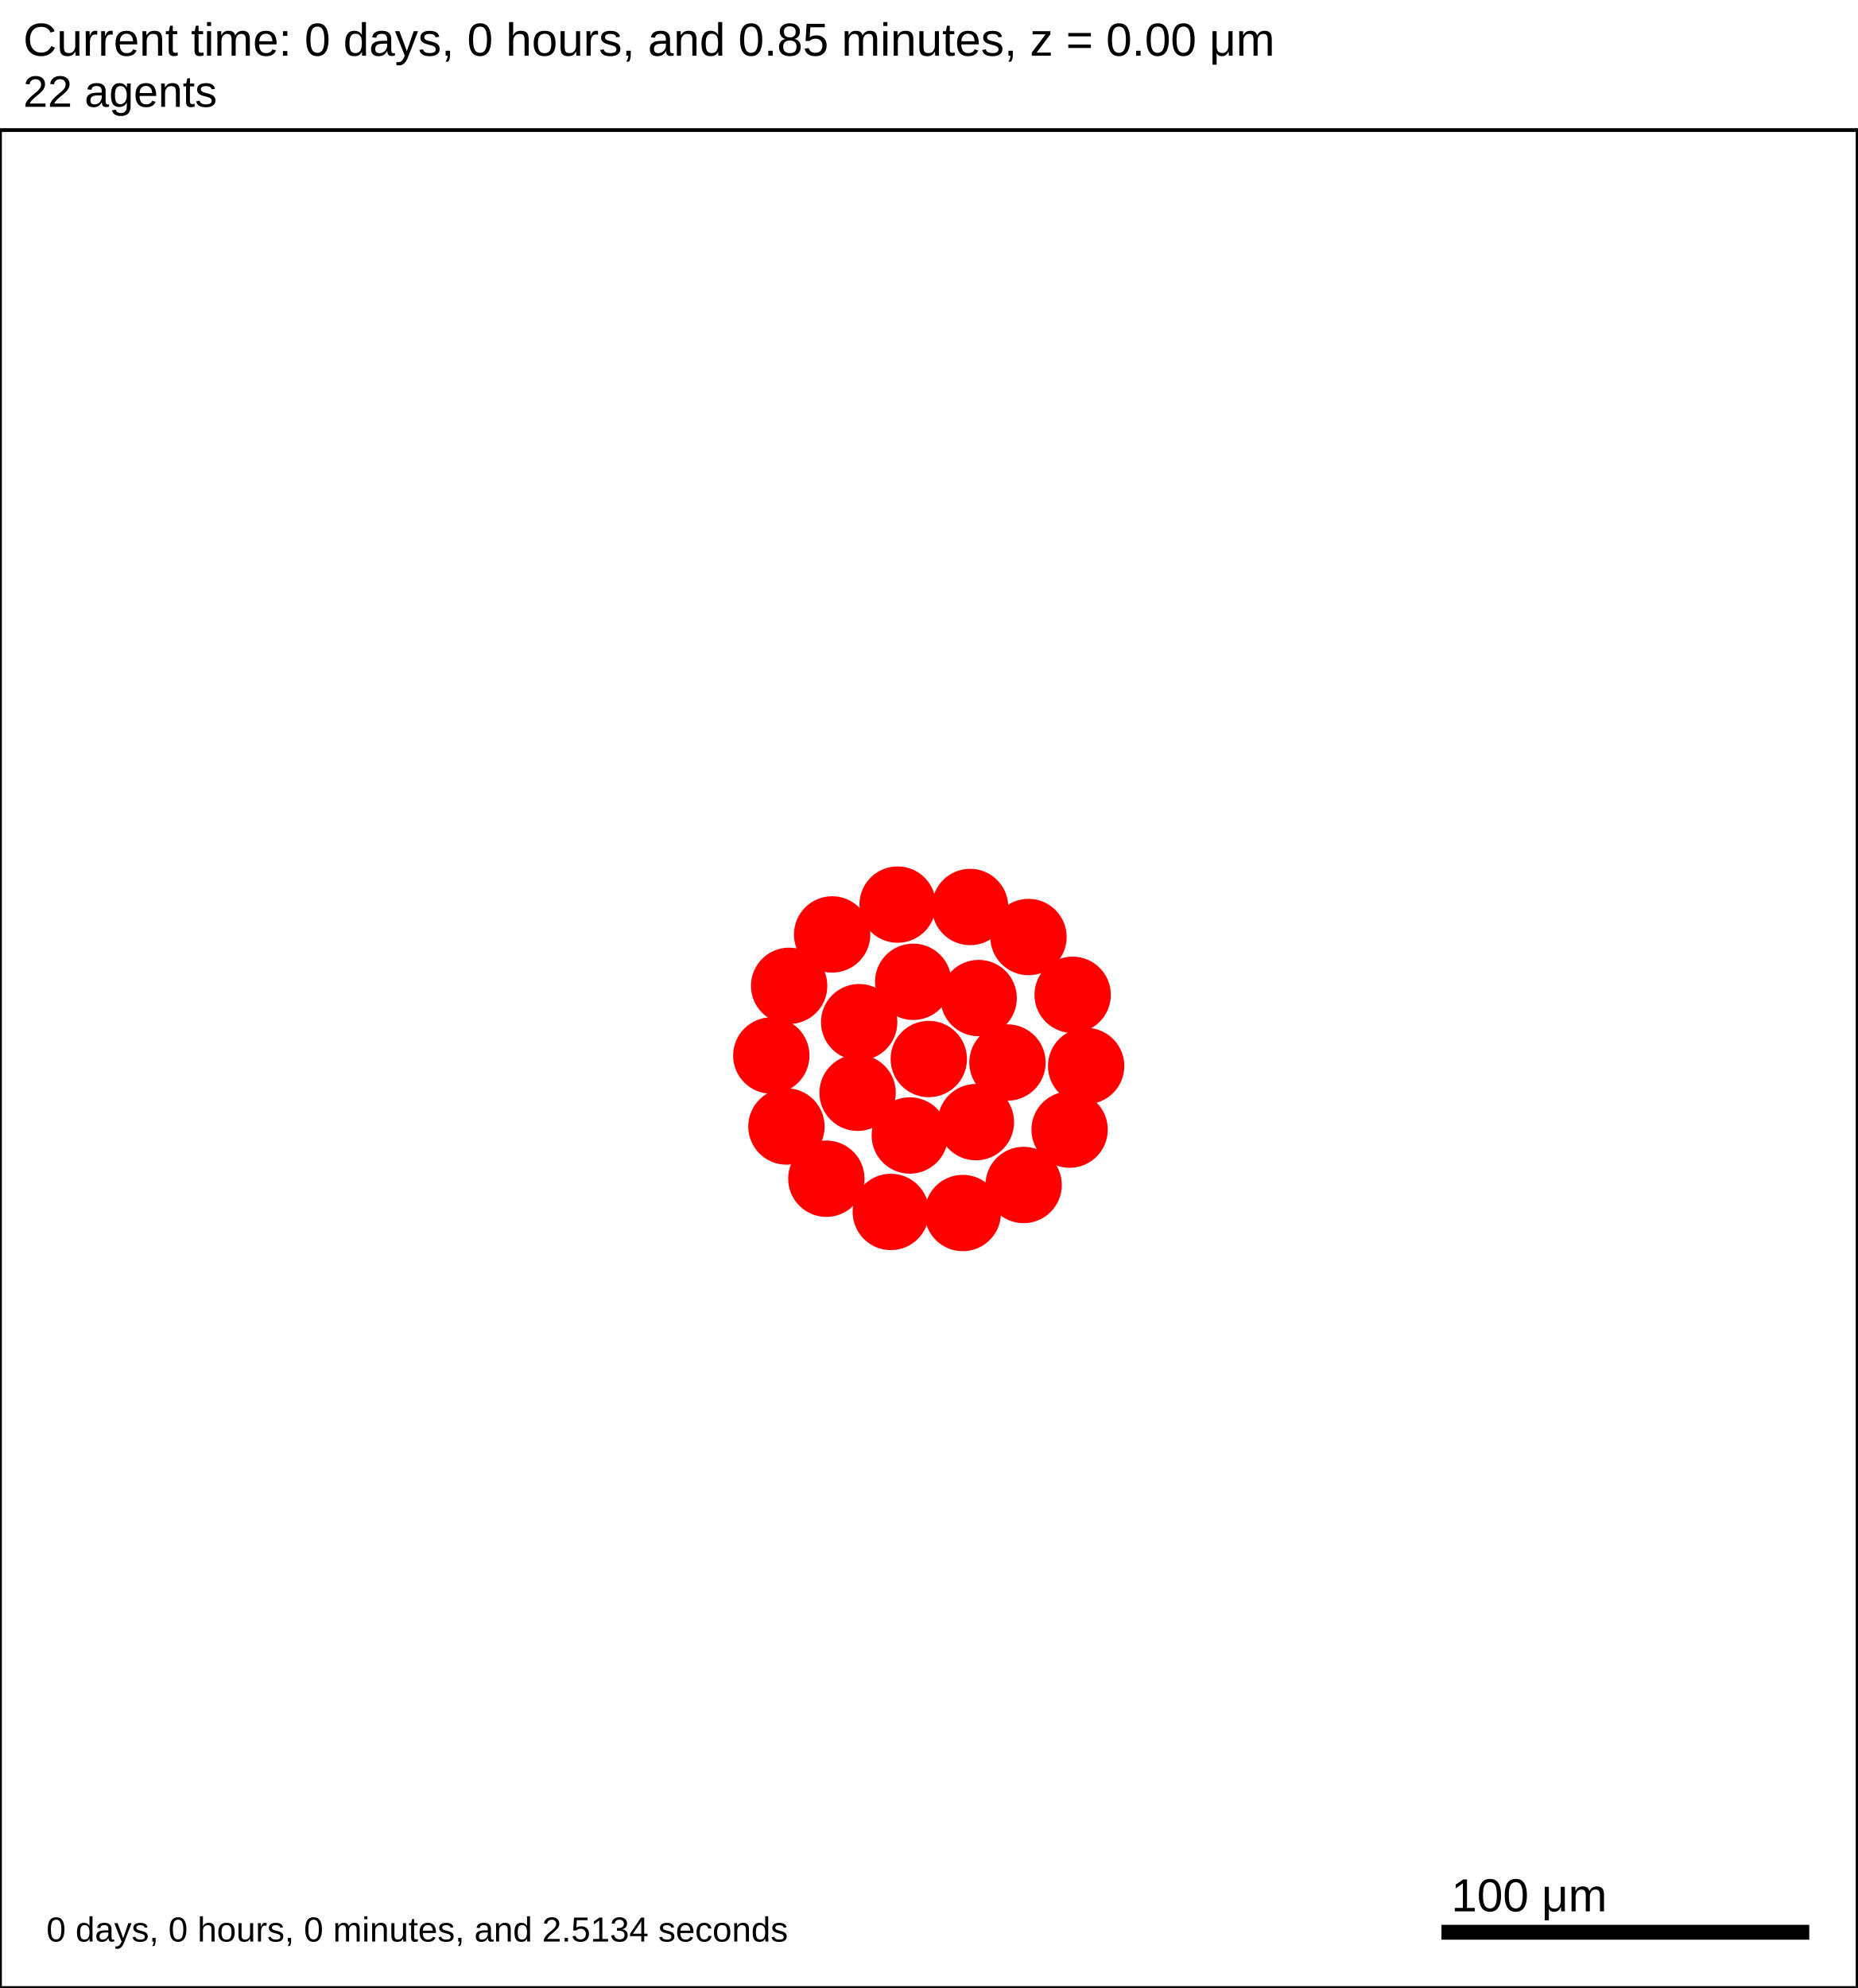
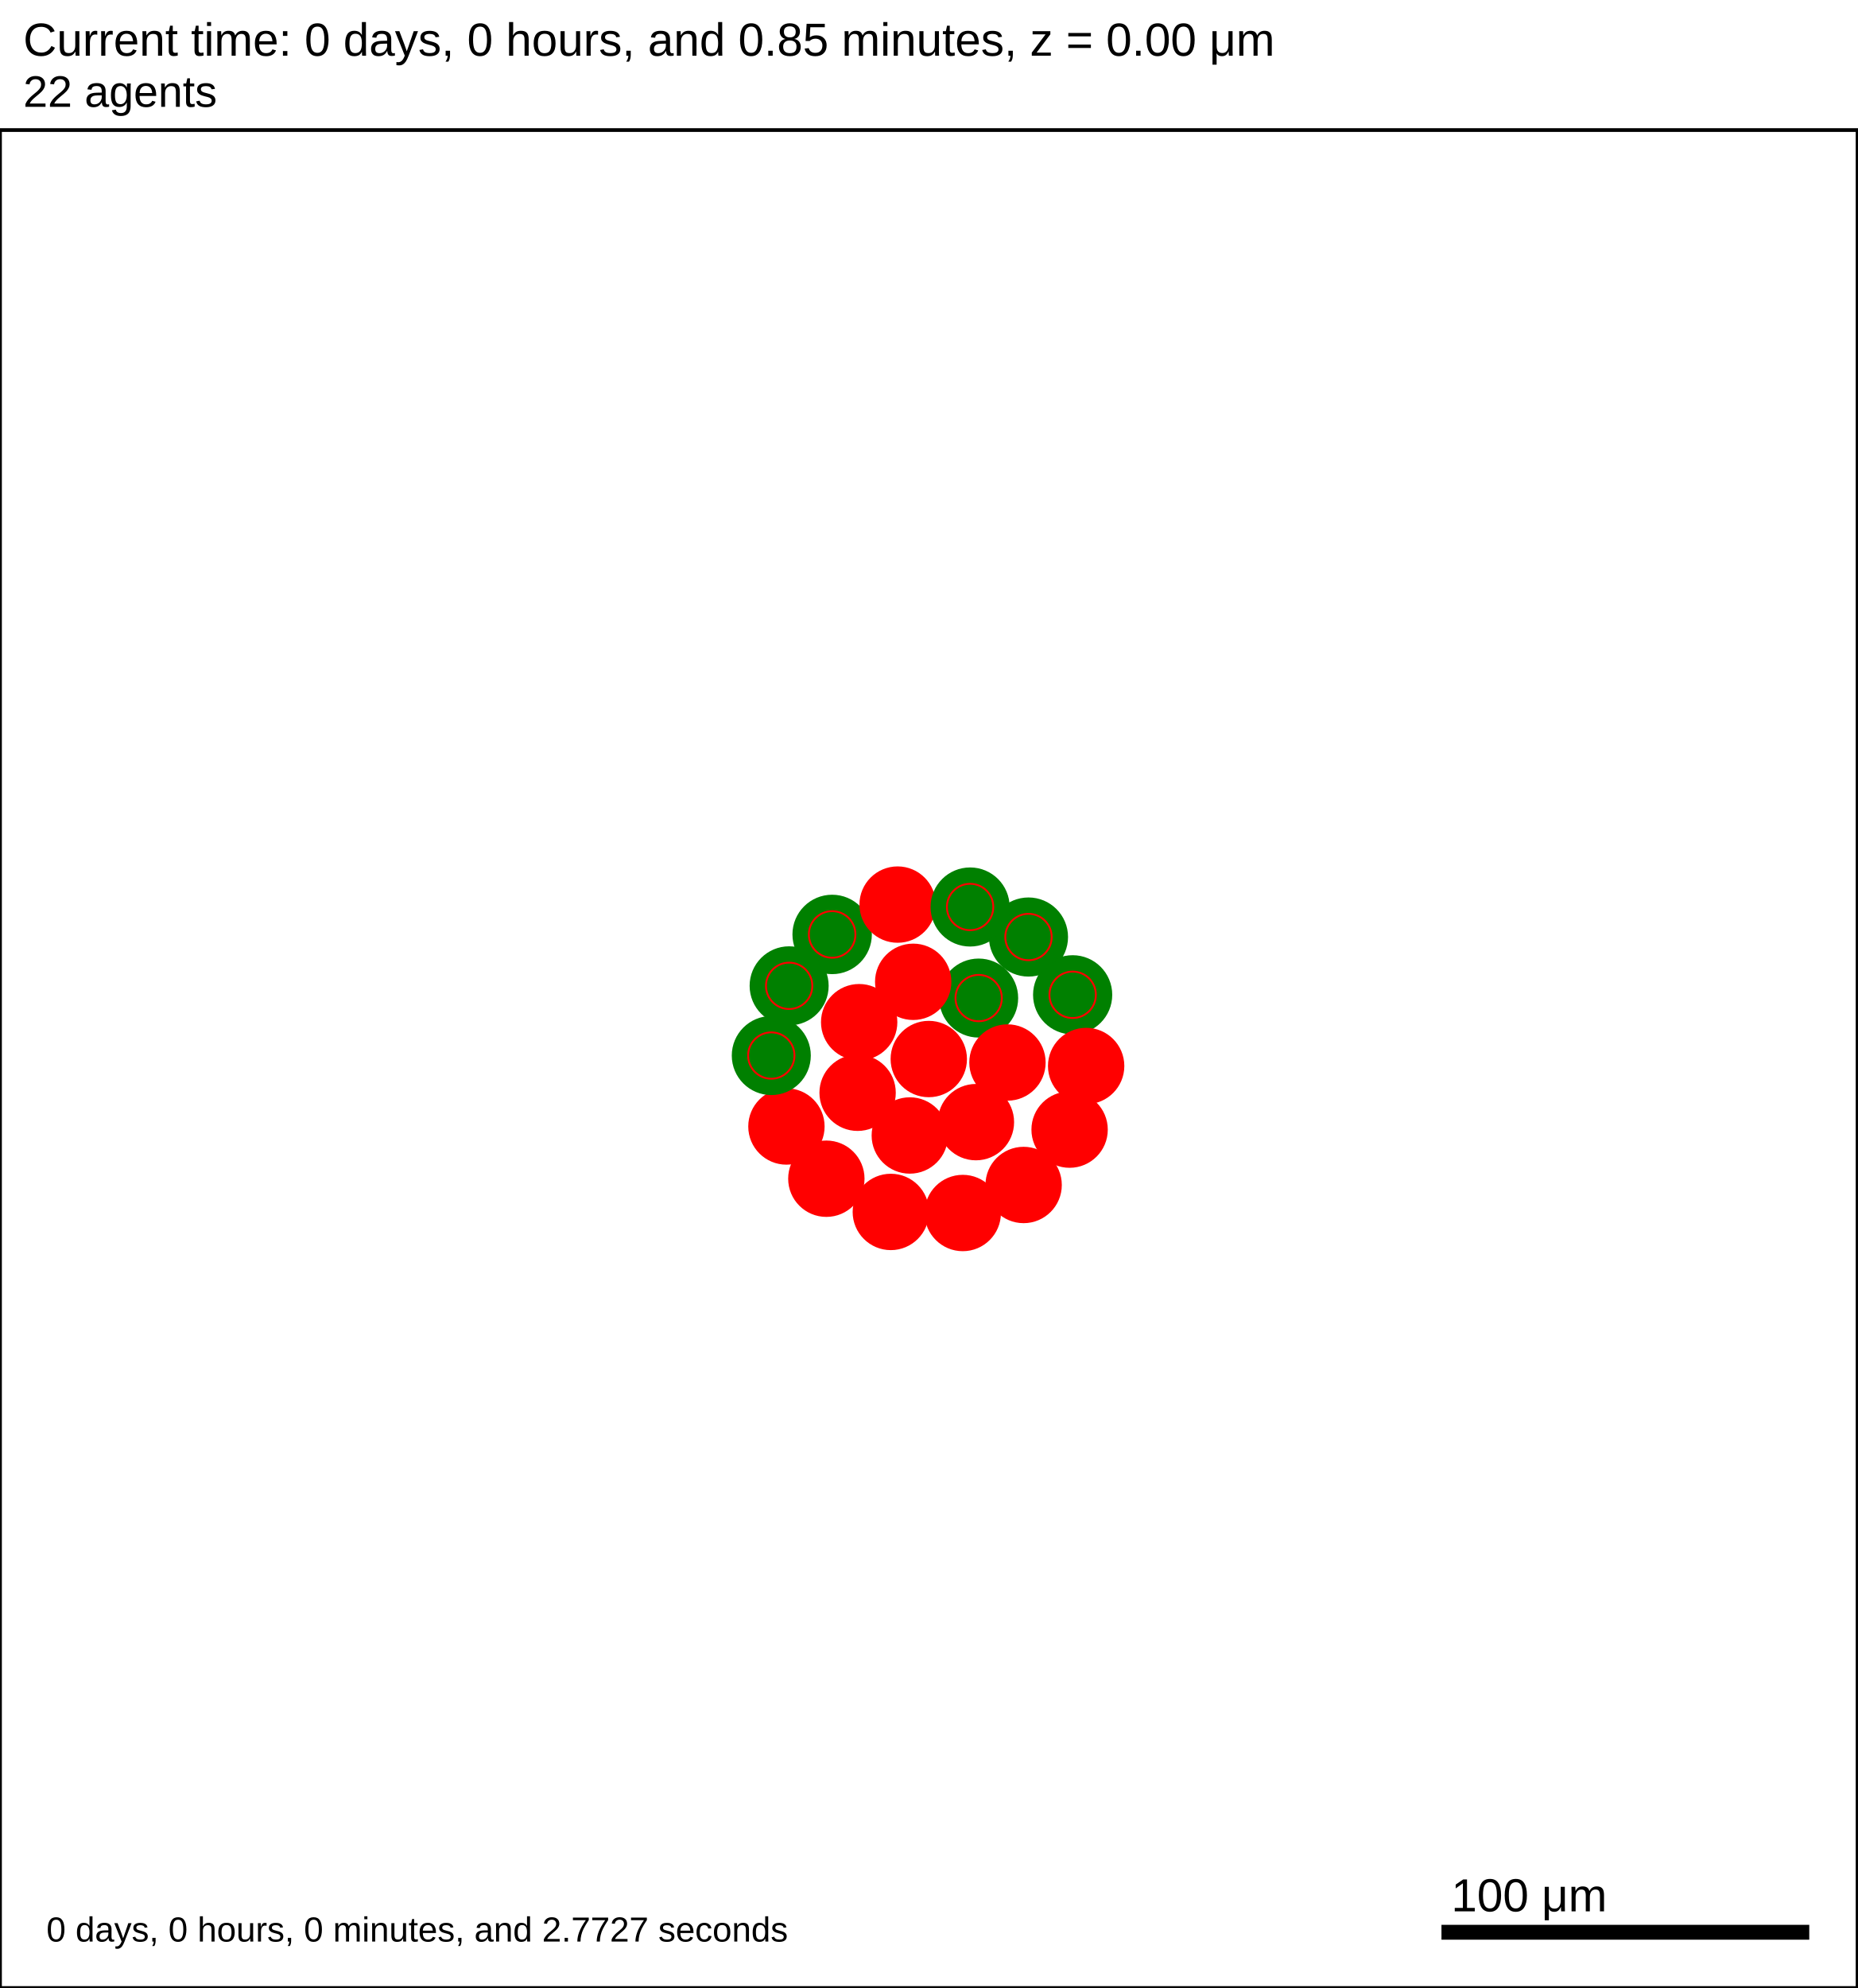
<svg xmlns="http://www.w3.org/2000/svg" version="1.1" width="500" height="535" id="svg2">
  <rect x="0" y="0" width="500" height="535" stroke-width="1" stroke="white" fill="white" />
  <text x="6.25" y="15" font-family="Arial" font-size="12.5" fill="black">
   Current time: 0 days, 0 hours, and 0.85 minutes, z = 0.00 μm
  </text>
  <text x="6.25" y="28.75" font-family="Arial" font-size="11.875" fill="black">
   22 agents
  </text>
  <g id="tissue" transform="translate(0,535) scale(1,-1)">
    <g id="ECM">
  </g>
    <g id="cells">
      <g id="cell0">
        <circle cx="250" cy="250" r="10.026" stroke-width="0.5" stroke="red" fill="red" />
        <circle cx="250" cy="250" r="6.02" stroke-width="0.5" stroke="red" fill="red" />
      </g>
      <g id="cell1">
        <circle cx="230.842" cy="240.923" r="10.026" stroke-width="0.5" stroke="red" fill="red" />
        <circle cx="230.842" cy="240.923" r="6.02" stroke-width="0.5" stroke="red" fill="red" />
      </g>
      <g id="cell2">
-         <circle cx="263.426" cy="266.406" r="10.026" stroke-width="0.5" stroke="red" fill="red" />
-         <circle cx="263.426" cy="266.406" r="6.02" stroke-width="0.5" stroke="red" fill="red" />
+         <circle cx="263.426" cy="266.406" r="10.384" stroke-width="0.5" stroke="green" fill="green" />
+         <circle cx="263.426" cy="266.406" r="6.235" stroke-width="0.5" stroke="red" fill="green" />
      </g>
      <g id="cell3">
        <circle cx="244.892" cy="229.425" r="10.026" stroke-width="0.5" stroke="red" fill="red" />
        <circle cx="244.892" cy="229.425" r="6.02" stroke-width="0.5" stroke="red" fill="red" />
      </g>
      <g id="cell4">
        <circle cx="245.806" cy="270.781" r="10.026" stroke-width="0.5" stroke="red" fill="red" />
        <circle cx="245.806" cy="270.781" r="6.02" stroke-width="0.5" stroke="red" fill="red" />
      </g>
      <g id="cell5">
        <circle cx="262.688" cy="233.016" r="10.026" stroke-width="0.5" stroke="red" fill="red" />
        <circle cx="262.688" cy="233.016" r="6.02" stroke-width="0.5" stroke="red" fill="red" />
      </g>
      <g id="cell6">
        <circle cx="231.262" cy="259.916" r="10.026" stroke-width="0.5" stroke="red" fill="red" />
        <circle cx="231.262" cy="259.916" r="6.02" stroke-width="0.5" stroke="red" fill="red" />
      </g>
      <g id="cell7">
        <circle cx="271.179" cy="249.063" r="10.026" stroke-width="0.5" stroke="red" fill="red" />
        <circle cx="271.179" cy="249.063" r="6.02" stroke-width="0.5" stroke="red" fill="red" />
      </g>
      <g id="cell8">
        <circle cx="259.148" cy="208.561" r="10.026" stroke-width="0.5" stroke="red" fill="red" />
        <circle cx="259.148" cy="208.561" r="6.02" stroke-width="0.5" stroke="red" fill="red" />
      </g>
      <g id="cell9">
        <circle cx="211.683" cy="231.845" r="10.026" stroke-width="0.5" stroke="red" fill="red" />
        <circle cx="211.683" cy="231.845" r="6.02" stroke-width="0.5" stroke="red" fill="red" />
      </g>
      <g id="cell10">
-         <circle cx="223.989" cy="283.53" r="10.026" stroke-width="0.5" stroke="red" fill="red" />
-         <circle cx="223.989" cy="283.53" r="6.02" stroke-width="0.5" stroke="red" fill="red" />
+         <circle cx="223.989" cy="283.53" r="10.437" stroke-width="0.5" stroke="green" fill="green" />
+         <circle cx="223.989" cy="283.53" r="6.267" stroke-width="0.5" stroke="red" fill="green" />
      </g>
      <g id="cell11">
-         <circle cx="276.838" cy="282.832" r="10.026" stroke-width="0.5" stroke="red" fill="red" />
-         <circle cx="276.838" cy="282.832" r="6.02" stroke-width="0.5" stroke="red" fill="red" />
+         <circle cx="276.837" cy="282.833" r="10.397" stroke-width="0.5" stroke="green" fill="green" />
+         <circle cx="276.837" cy="282.833" r="6.243" stroke-width="0.5" stroke="red" fill="green" />
      </g>
      <g id="cell12">
        <circle cx="287.906" cy="231.002" r="10.026" stroke-width="0.5" stroke="red" fill="red" />
        <circle cx="287.906" cy="231.002" r="6.02" stroke-width="0.5" stroke="red" fill="red" />
      </g>
      <g id="cell13">
        <circle cx="239.783" cy="208.849" r="10.026" stroke-width="0.5" stroke="red" fill="red" />
        <circle cx="239.783" cy="208.849" r="6.02" stroke-width="0.5" stroke="red" fill="red" />
      </g>
      <g id="cell14">
-         <circle cx="207.61" cy="250.938" r="10.026" stroke-width="0.5" stroke="red" fill="red" />
-         <circle cx="207.61" cy="250.938" r="6.02" stroke-width="0.5" stroke="red" fill="red" />
+         <circle cx="207.61" cy="250.938" r="10.387" stroke-width="0.5" stroke="green" fill="green" />
+         <circle cx="207.61" cy="250.938" r="6.237" stroke-width="0.5" stroke="red" fill="green" />
      </g>
      <g id="cell15">
        <circle cx="241.613" cy="291.562" r="10.026" stroke-width="0.5" stroke="red" fill="red" />
        <circle cx="241.613" cy="291.562" r="6.02" stroke-width="0.5" stroke="red" fill="red" />
      </g>
      <g id="cell16">
-         <circle cx="288.725" cy="267.282" r="10.026" stroke-width="0.5" stroke="red" fill="red" />
-         <circle cx="288.725" cy="267.282" r="6.02" stroke-width="0.5" stroke="red" fill="red" />
+         <circle cx="288.725" cy="267.282" r="10.408" stroke-width="0.5" stroke="green" fill="green" />
+         <circle cx="288.725" cy="267.282" r="6.25" stroke-width="0.5" stroke="red" fill="green" />
      </g>
      <g id="cell17">
        <circle cx="275.531" cy="216.104" r="10.026" stroke-width="0.5" stroke="red" fill="red" />
        <circle cx="275.531" cy="216.104" r="6.02" stroke-width="0.5" stroke="red" fill="red" />
      </g>
      <g id="cell18">
        <circle cx="222.428" cy="217.789" r="10.026" stroke-width="0.5" stroke="red" fill="red" />
        <circle cx="222.428" cy="217.789" r="6.02" stroke-width="0.5" stroke="red" fill="red" />
      </g>
      <g id="cell19">
-         <circle cx="212.413" cy="269.699" r="10.026" stroke-width="0.5" stroke="red" fill="red" />
-         <circle cx="212.413" cy="269.699" r="6.02" stroke-width="0.5" stroke="red" fill="red" />
+         <circle cx="212.413" cy="269.699" r="10.387" stroke-width="0.5" stroke="green" fill="green" />
+         <circle cx="212.413" cy="269.699" r="6.237" stroke-width="0.5" stroke="red" fill="green" />
      </g>
      <g id="cell20">
-         <circle cx="261.124" cy="290.915" r="10.026" stroke-width="0.5" stroke="red" fill="red" />
-         <circle cx="261.124" cy="290.915" r="6.02" stroke-width="0.5" stroke="red" fill="red" />
+         <circle cx="261.124" cy="290.915" r="10.394" stroke-width="0.5" stroke="green" fill="green" />
+         <circle cx="261.124" cy="290.915" r="6.241" stroke-width="0.5" stroke="red" fill="green" />
      </g>
      <g id="cell21">
        <circle cx="292.359" cy="248.125" r="10.026" stroke-width="0.5" stroke="red" fill="red" />
        <circle cx="292.359" cy="248.125" r="6.02" stroke-width="0.5" stroke="red" fill="red" />
      </g>
    </g>
  </g>
  <rect x="387.5" y="517.5" width="100" height="5" stroke-width="1" stroke="rgb(255,255,255)" fill="rgb(0,0,0)" />
  <text x="390.625" y="514.375" font-family="Arial" font-size="12.5" fill="black">
   100 μm
  </text>
  <text x="12.5" y="522.5" font-family="Arial" font-size="9.375" fill="black">
-    0 days, 0 hours, 0 minutes, and 2.5134 seconds
+    0 days, 0 hours, 0 minutes, and 2.7727 seconds
  </text>
  <rect x="0" y="35" width="500" height="500" stroke-width="1" stroke="rgb(0,0,0)" fill="none" />
</svg>
